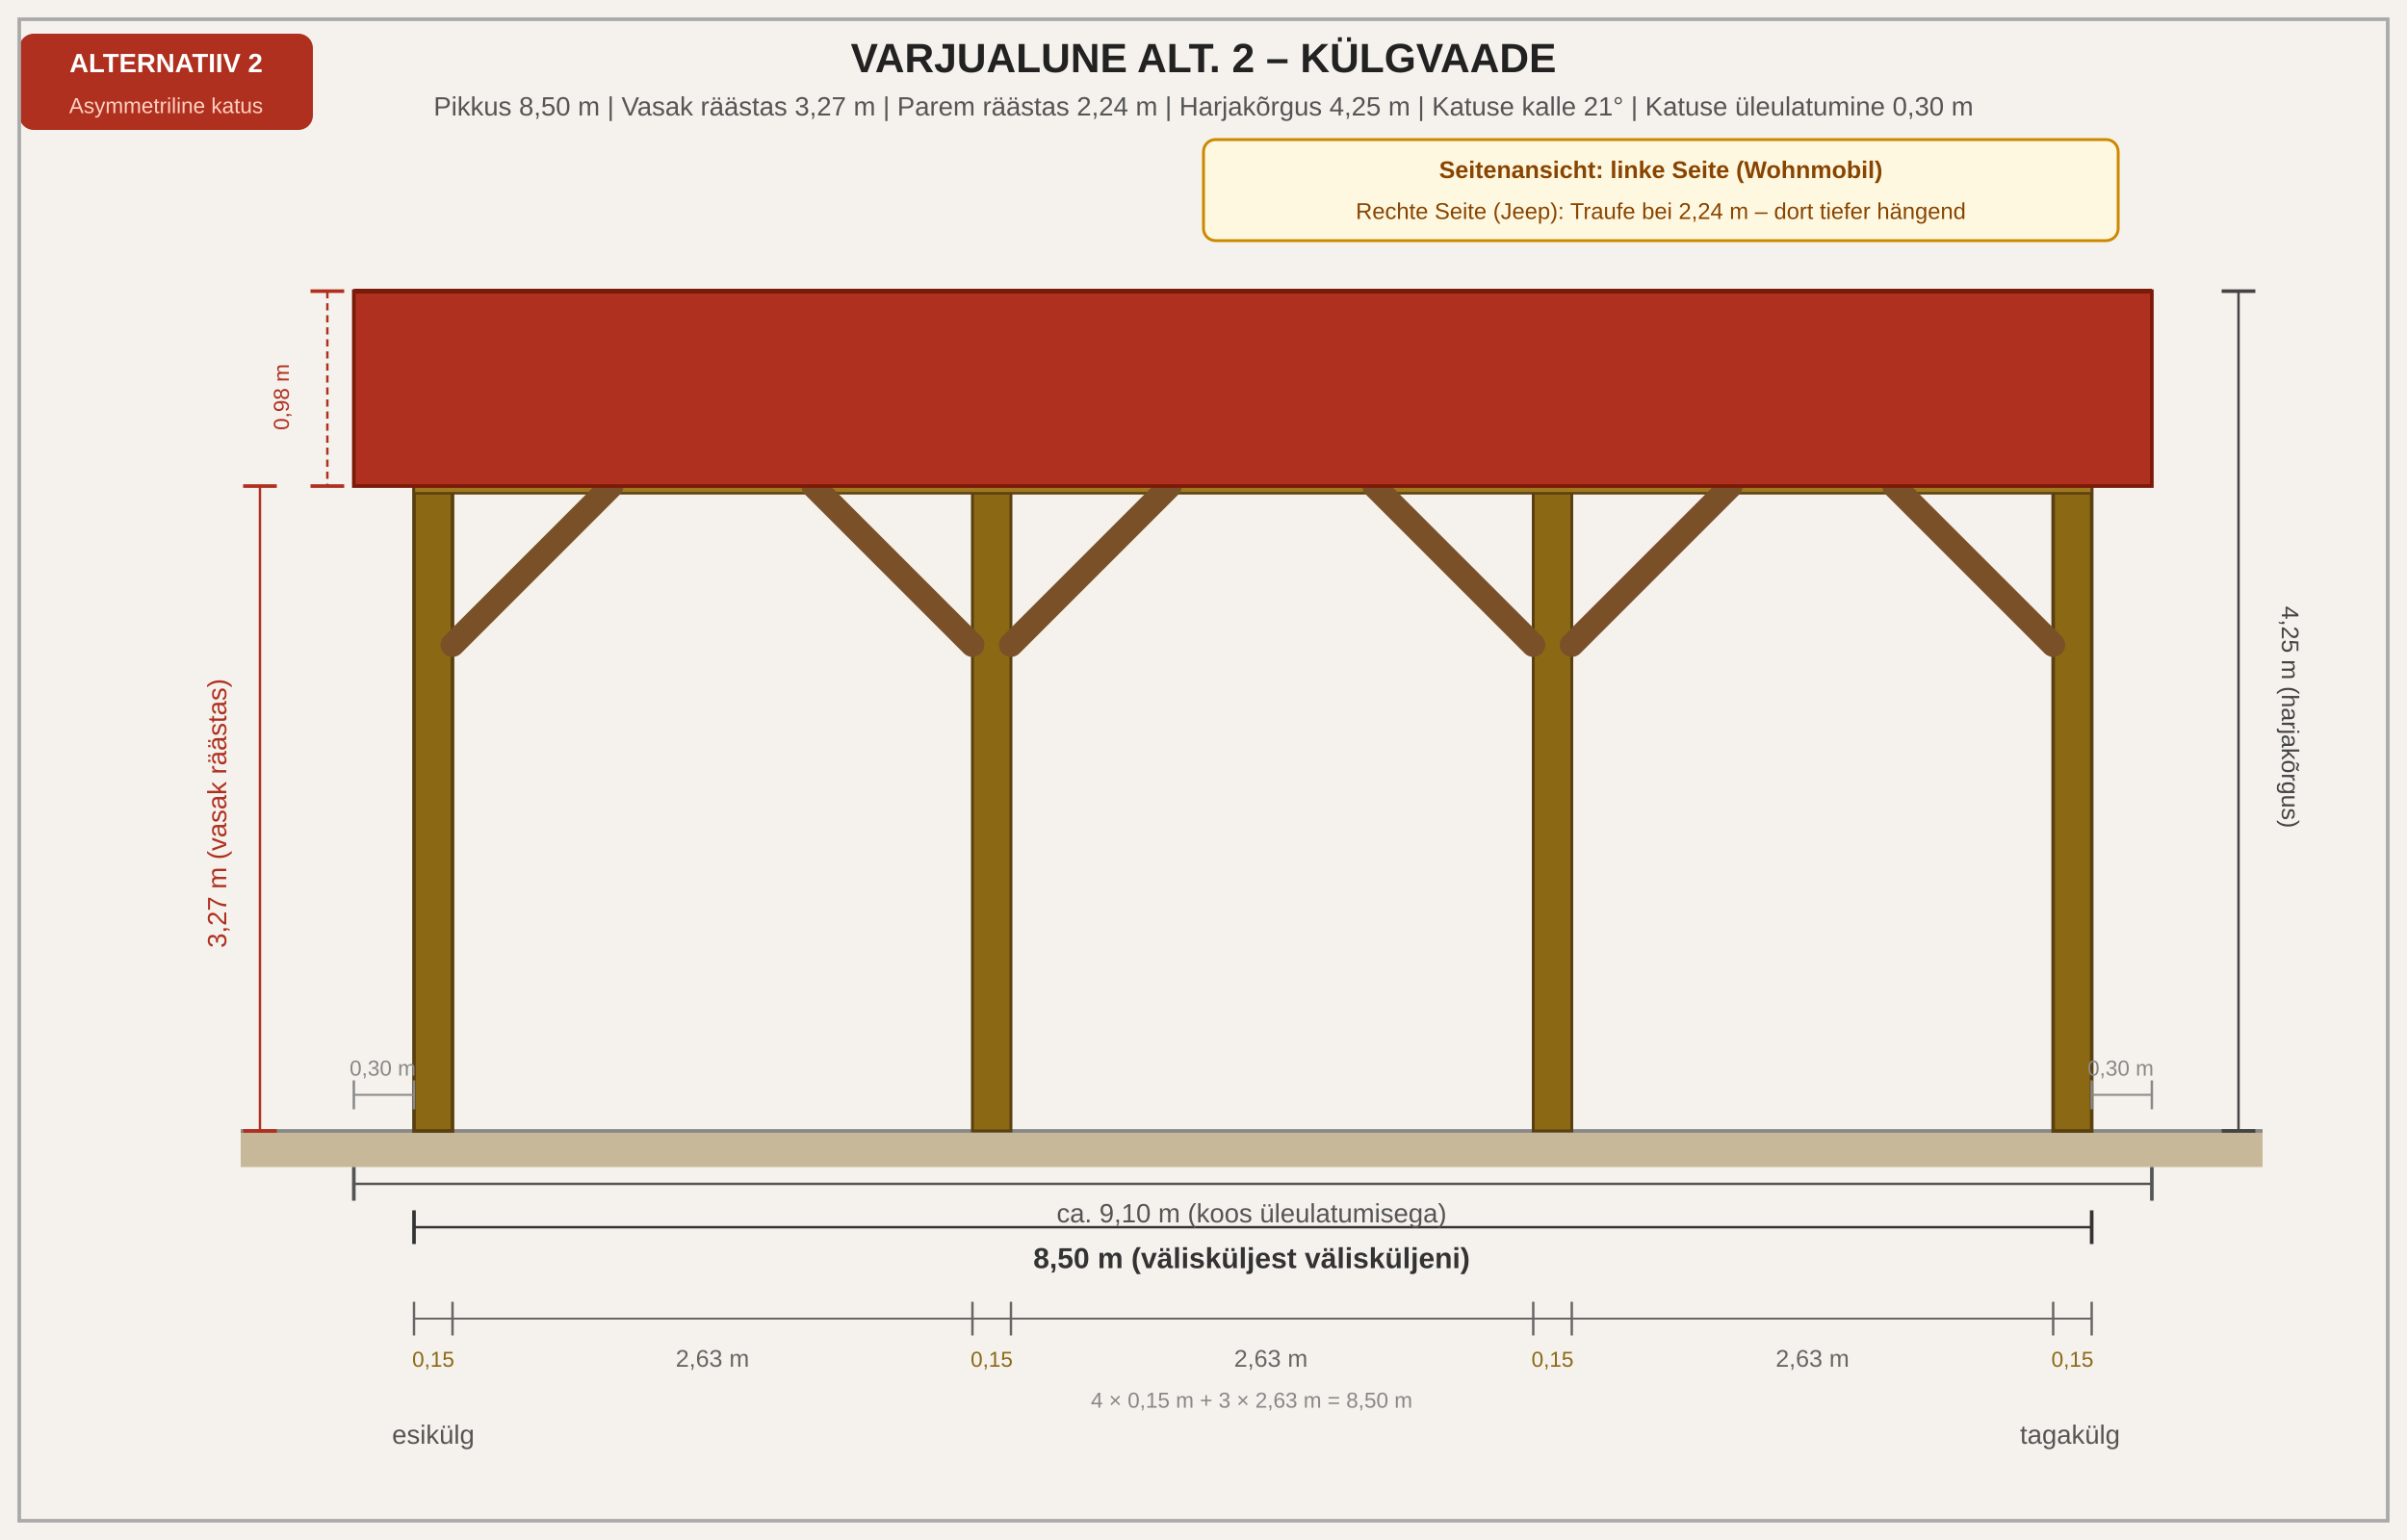
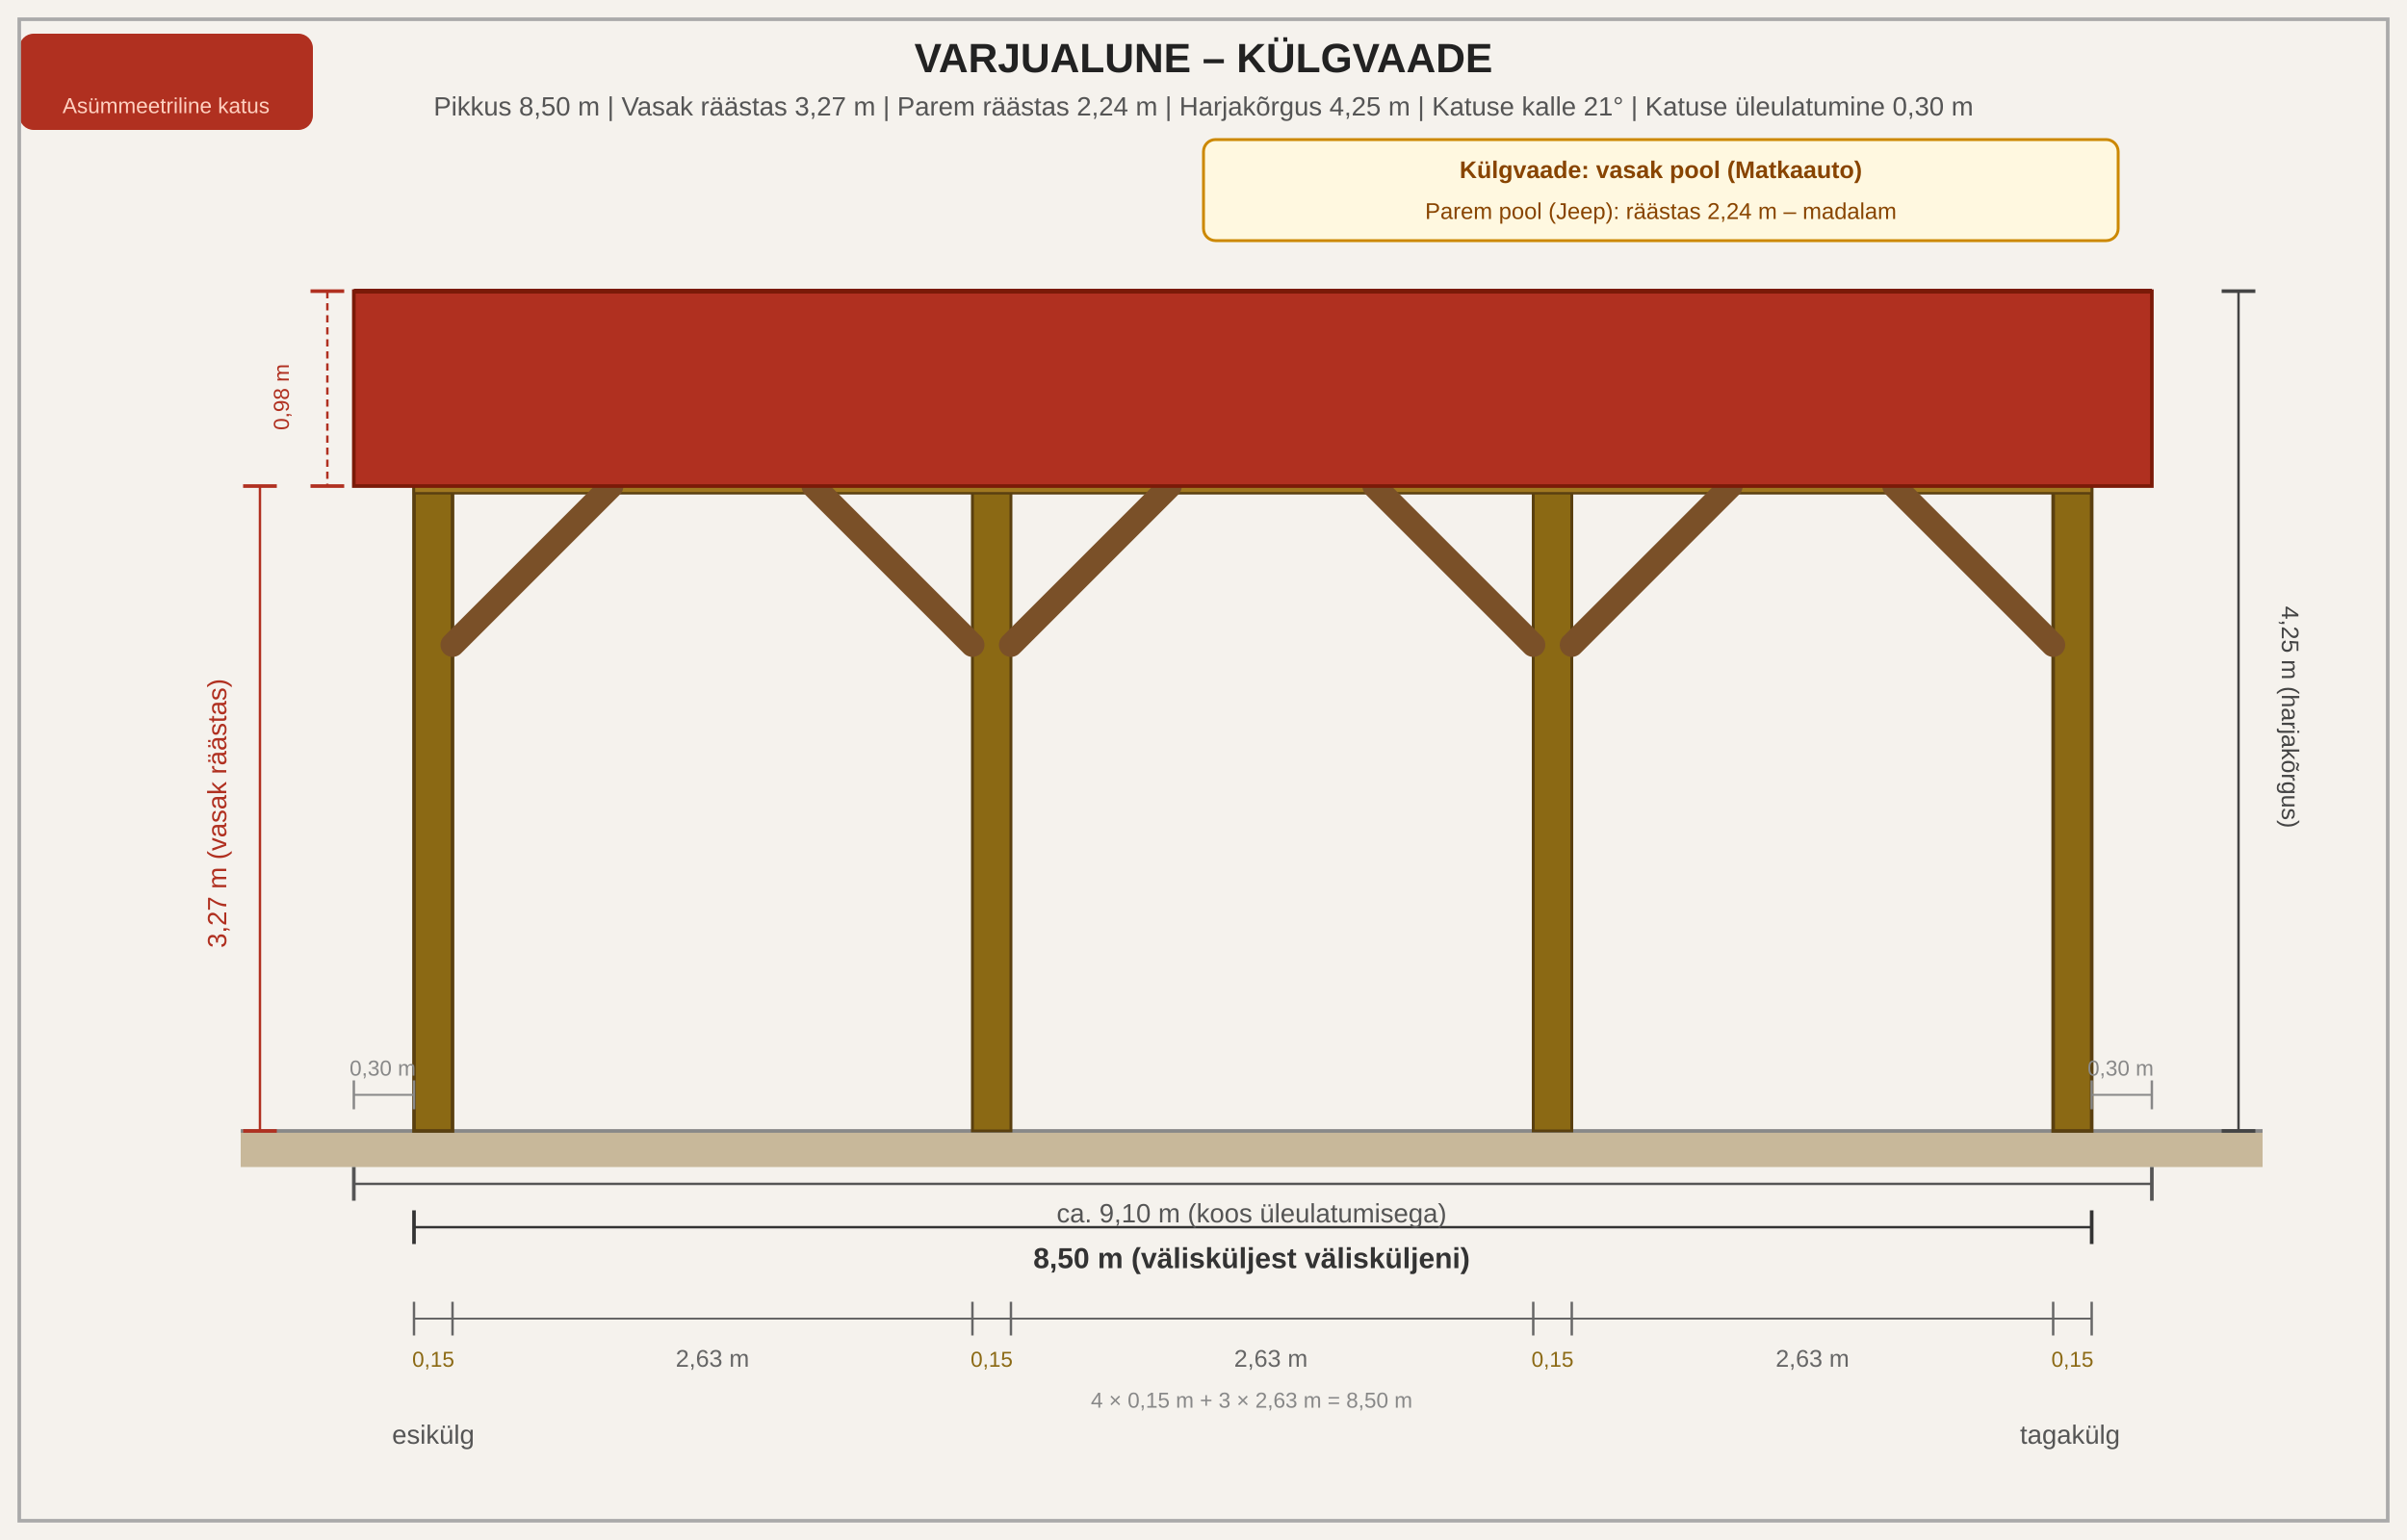
<svg xmlns="http://www.w3.org/2000/svg" viewBox="0 0 1000 640" width="1000" height="640" font-family="Arial, sans-serif">
  <rect width="1000" height="640" fill="#f5f2ed" />
-   <text x="500" y="30" text-anchor="middle" font-size="17" font-weight="bold" fill="#222">VARJUALUNE ALT. 2 – KÜLGVAADE</text>
+   <text x="500" y="30" text-anchor="middle" font-size="17" font-weight="bold" fill="#222">VARJUALUNE – KÜLGVAADE</text>
  <text x="500" y="48" text-anchor="middle" font-size="11" fill="#555">Pikkus 8,50 m | Vasak räästas 3,27 m | Parem räästas 2,24 m | Harjakõrgus 4,25 m | Katuse kalle 21° | Katuse üleulatumine 0,30 m</text>
  <rect x="100" y="470" width="840" height="15" fill="#c8b89a" />
  <line x1="100" y1="470" x2="940" y2="470" stroke="#888" stroke-width="1.5" />
  <rect x="172" y="202" width="16" height="268" fill="#8B6914" stroke="#5a4010" stroke-width="1.5" />
  <rect x="404" y="202" width="16" height="268" fill="#8B6914" stroke="#5a4010" stroke-width="1.2" />
  <rect x="637" y="202" width="16" height="268" fill="#8B6914" stroke="#5a4010" stroke-width="1.2" />
  <rect x="853" y="202" width="16" height="268" fill="#8B6914" stroke="#5a4010" stroke-width="1.5" />
  <rect x="172" y="196" width="697" height="9" fill="#a07820" stroke="#5a4010" stroke-width="1" />
  <line x1="188" y1="268" x2="254" y2="202" stroke="#7a5028" stroke-width="10" stroke-linecap="round" />
  <line x1="404" y1="268" x2="338" y2="202" stroke="#7a5028" stroke-width="10" stroke-linecap="round" />
  <line x1="420" y1="268" x2="486" y2="202" stroke="#7a5028" stroke-width="10" stroke-linecap="round" />
  <line x1="637" y1="268" x2="571" y2="202" stroke="#7a5028" stroke-width="10" stroke-linecap="round" />
  <line x1="653" y1="268" x2="719" y2="202" stroke="#7a5028" stroke-width="10" stroke-linecap="round" />
  <line x1="853" y1="268" x2="787" y2="202" stroke="#7a5028" stroke-width="10" stroke-linecap="round" />
  <rect x="147" y="121" width="747" height="81" fill="#b03020" stroke="#7a1a08" stroke-width="1.5" />
  <line x1="147" y1="121" x2="894" y2="121" stroke="#7a1a08" stroke-width="2" />
  <rect x="500" y="58" width="380" height="42" rx="5" fill="#fff8e0" stroke="#cc8800" stroke-width="1.2" />
-   <text x="690" y="74" text-anchor="middle" font-size="10" fill="#884400" font-weight="bold">Seitenansicht: linke Seite (Wohnmobil)</text>
-   <text x="690" y="91" text-anchor="middle" font-size="9.5" fill="#884400">Rechte Seite (Jeep): Traufe bei 2,24 m – dort tiefer hängend</text>
+   <text x="690" y="74" text-anchor="middle" font-size="10" fill="#884400" font-weight="bold">Külgvaade: vasak pool (Matkaauto)</text>
+   <text x="690" y="91" text-anchor="middle" font-size="9.5" fill="#884400">Parem pool (Jeep): räästas 2,24 m – madalam</text>
  <line x1="172" y1="510" x2="869" y2="510" stroke="#333" stroke-width="1" />
  <line x1="172" y1="503" x2="172" y2="517" stroke="#333" stroke-width="1.5" />
  <line x1="869" y1="503" x2="869" y2="517" stroke="#333" stroke-width="1.5" />
  <text x="520" y="527" text-anchor="middle" font-size="12" font-weight="bold" fill="#333">8,50 m (välisküljest välisküljeni)</text>
  <line x1="147" y1="492" x2="894" y2="492" stroke="#555" stroke-width="1" />
  <line x1="147" y1="485" x2="147" y2="499" stroke="#555" stroke-width="1.5" />
  <line x1="894" y1="485" x2="894" y2="499" stroke="#555" stroke-width="1.5" />
  <text x="520" y="508" text-anchor="middle" font-size="11" fill="#555">ca. 9,10 m (koos üleulatumisega)</text>
  <line x1="147" y1="455" x2="172" y2="455" stroke="#888" stroke-width="0.8" />
  <line x1="147" y1="449" x2="147" y2="461" stroke="#888" stroke-width="1" />
  <line x1="172" y1="449" x2="172" y2="461" stroke="#888" stroke-width="1" />
  <text x="159" y="447" text-anchor="middle" font-size="9" fill="#888">0,30 m</text>
  <line x1="869" y1="455" x2="894" y2="455" stroke="#888" stroke-width="0.8" />
  <line x1="869" y1="449" x2="869" y2="461" stroke="#888" stroke-width="1" />
  <line x1="894" y1="449" x2="894" y2="461" stroke="#888" stroke-width="1" />
  <text x="881" y="447" text-anchor="middle" font-size="9" fill="#888">0,30 m</text>
  <line x1="108" y1="202" x2="108" y2="470" stroke="#b03020" stroke-width="1" />
  <line x1="101" y1="202" x2="115" y2="202" stroke="#b03020" stroke-width="1.5" />
  <line x1="101" y1="470" x2="115" y2="470" stroke="#b03020" stroke-width="1.5" />
  <text x="94" y="338" text-anchor="middle" font-size="11" fill="#b03020" transform="rotate(-90,94,338)">3,27 m (vasak räästas)</text>
  <line x1="930" y1="121" x2="930" y2="470" stroke="#444" stroke-width="1" />
  <line x1="923" y1="121" x2="937" y2="121" stroke="#444" stroke-width="1.5" />
  <line x1="923" y1="470" x2="937" y2="470" stroke="#444" stroke-width="1.5" />
  <text x="948" y="298" text-anchor="middle" font-size="10" fill="#444" transform="rotate(90,948,298)">4,25 m (harjakõrgus)</text>
  <line x1="136" y1="121" x2="136" y2="202" stroke="#b03020" stroke-width="1" stroke-dasharray="3,2" />
  <line x1="129" y1="121" x2="143" y2="121" stroke="#b03020" stroke-width="1.5" />
  <line x1="129" y1="202" x2="143" y2="202" stroke="#b03020" stroke-width="1.5" />
  <text x="120" y="165" text-anchor="middle" font-size="9" fill="#b03020" transform="rotate(-90,120,165)">0,98 m</text>
  <line x1="172" y1="548" x2="869" y2="548" stroke="#666" stroke-width="0.8" />
  <line x1="172" y1="541" x2="172" y2="555" stroke="#666" stroke-width="1" />
  <line x1="188" y1="541" x2="188" y2="555" stroke="#666" stroke-width="1" />
  <line x1="404" y1="541" x2="404" y2="555" stroke="#666" stroke-width="1" />
  <line x1="420" y1="541" x2="420" y2="555" stroke="#666" stroke-width="1" />
  <line x1="637" y1="541" x2="637" y2="555" stroke="#666" stroke-width="1" />
  <line x1="653" y1="541" x2="653" y2="555" stroke="#666" stroke-width="1" />
  <line x1="853" y1="541" x2="853" y2="555" stroke="#666" stroke-width="1" />
  <line x1="869" y1="541" x2="869" y2="555" stroke="#666" stroke-width="1" />
  <text x="180" y="568" text-anchor="middle" font-size="9" fill="#8B6914">0,15</text>
  <text x="412" y="568" text-anchor="middle" font-size="9" fill="#8B6914">0,15</text>
  <text x="645" y="568" text-anchor="middle" font-size="9" fill="#8B6914">0,15</text>
  <text x="861" y="568" text-anchor="middle" font-size="9" fill="#8B6914">0,15</text>
  <text x="296" y="568" text-anchor="middle" font-size="10" fill="#666">2,63 m</text>
  <text x="528" y="568" text-anchor="middle" font-size="10" fill="#666">2,63 m</text>
  <text x="753" y="568" text-anchor="middle" font-size="10" fill="#666">2,63 m</text>
  <text x="520" y="585" text-anchor="middle" font-size="9" fill="#888">4 × 0,15 m + 3 × 2,63 m = 8,50 m</text>
  <text x="180" y="600" text-anchor="middle" font-size="11" fill="#555">esikülg</text>
  <text x="860" y="600" text-anchor="middle" font-size="11" fill="#555">tagakülg</text>
  <rect x="8" y="14" width="122" height="40" rx="6" fill="#b03020" />
-   <text x="69" y="30" text-anchor="middle" font-size="11" font-weight="bold" fill="white">ALTERNATIIV 2</text>
-   <text x="69" y="47" text-anchor="middle" font-size="9" fill="#ffd0c0">Asymmetriline katus</text>
+   <text x="69" y="30" text-anchor="middle" font-size="11" font-weight="bold" fill="white" />
+   <text x="69" y="47" text-anchor="middle" font-size="9" fill="#ffd0c0">Asümmeetriline katus</text>
  <rect x="8" y="8" width="984" height="624" fill="none" stroke="#aaa" stroke-width="1.5" />
</svg>
